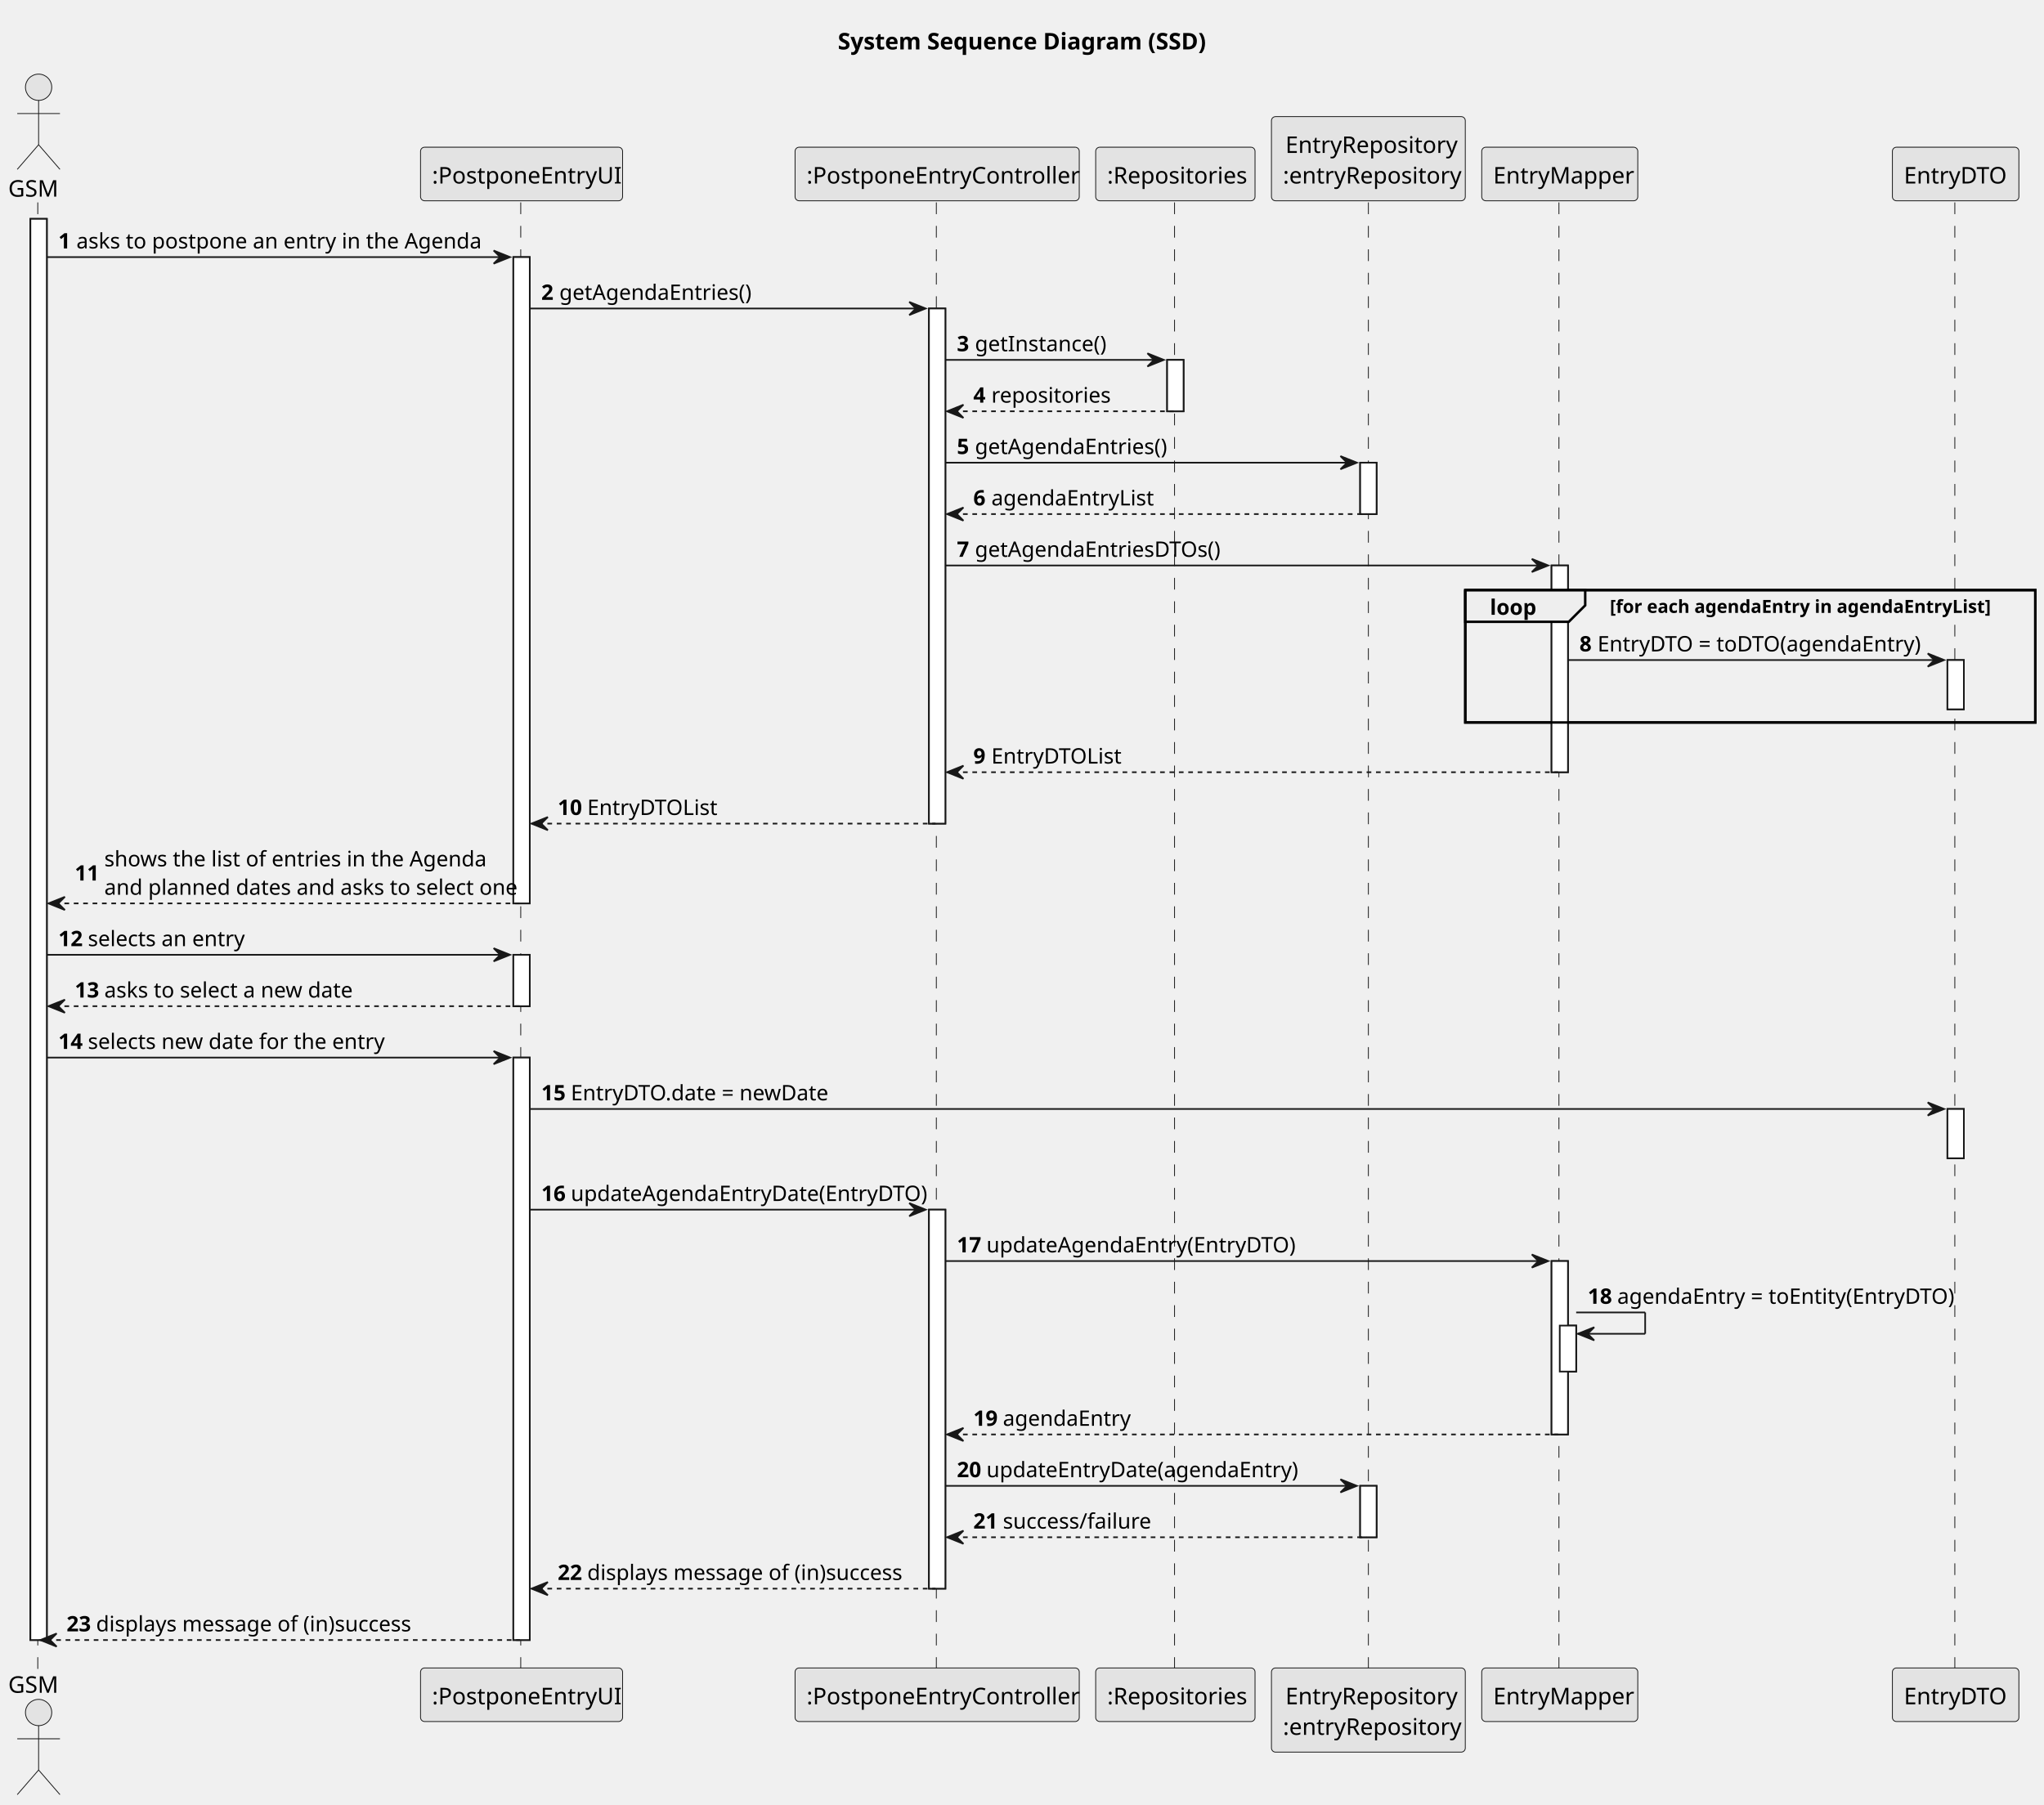
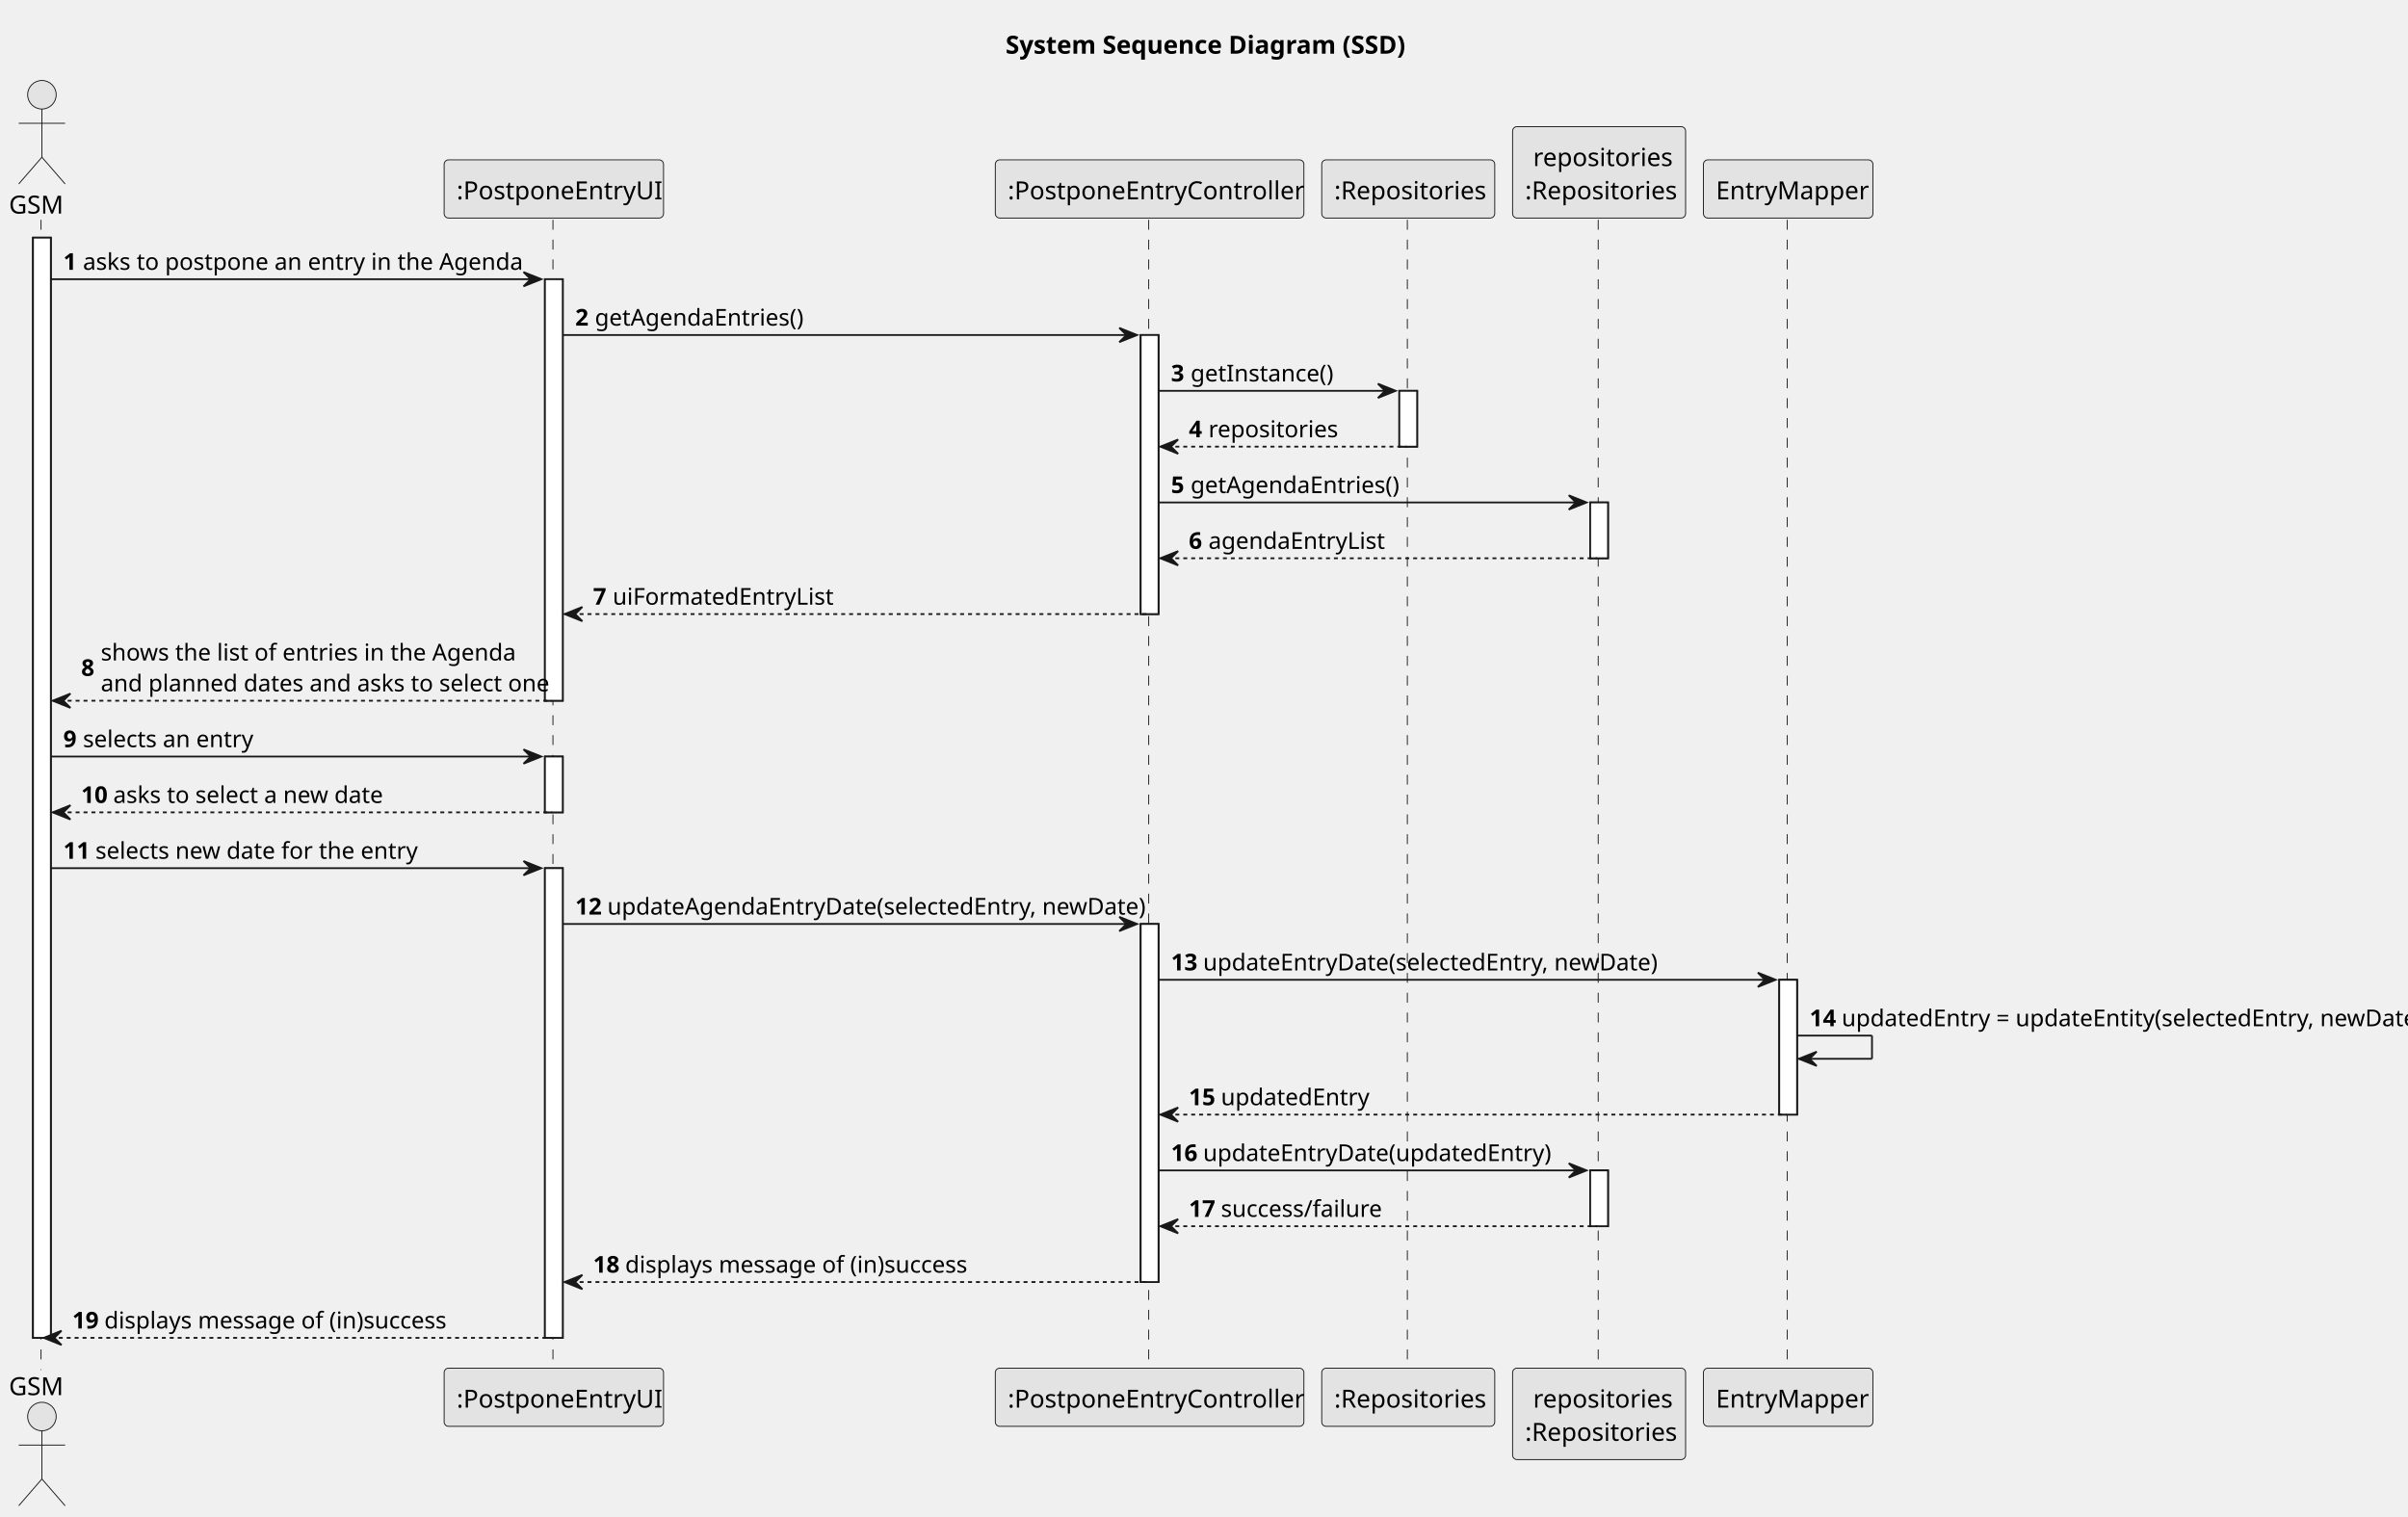
- <svg xmlns="http://www.w3.org/2000/svg" contentStyleType="text/css" height="769.3px" preserveAspectRatio="none" style="width:871px;height:769px;background:#FFFFFF;" version="1.1" viewBox="0 0 871 769" width="871.5px" zoomAndPan="magnify">
+ <svg xmlns="http://www.w3.org/2000/svg" contentStyleType="text/css" height="765.9px" preserveAspectRatio="none" style="width:1215px;height:765px;background:#FFFFFF;" version="1.1" viewBox="0 0 1215 765" width="1215.9px" zoomAndPan="magnify">
  <defs />
  <g>
-     <text fill="#000000" font-family="sans-serif" font-size="9.8" font-weight="bold" lengthAdjust="spacing" textLength="159.6" x="357" y="21.075">System Sequence Diagram (SSD)</text>
-     <rect fill="#FFFFFF" height="605.693" style="stroke:#181818;stroke-width:0.7;" width="7" x="12.95" y="93.269" />
-     <rect fill="#FFFFFF" height="275.445" style="stroke:#181818;stroke-width:0.7;" width="7" x="218.75" y="109.573" />
-     <rect fill="#FFFFFF" height="21.904" style="stroke:#181818;stroke-width:0.7;" width="7" x="218.75" y="406.921" />
-     <rect fill="#FFFFFF" height="248.233" style="stroke:#181818;stroke-width:0.7;" width="7" x="218.75" y="450.729" />
-     <rect fill="#FFFFFF" height="219.533" style="stroke:#181818;stroke-width:0.7;" width="7" x="395.85" y="131.477" />
-     <rect fill="#FFFFFF" height="161.522" style="stroke:#181818;stroke-width:0.7;" width="7" x="395.85" y="515.536" />
-     <rect fill="#FFFFFF" height="21.904" style="stroke:#181818;stroke-width:0.7;" width="7" x="497.35" y="153.381" />
-     <rect fill="#FFFFFF" height="21.904" style="stroke:#181818;stroke-width:0.7;" width="7" x="579.6" y="197.188" />
-     <rect fill="#FFFFFF" height="21.904" style="stroke:#181818;stroke-width:0.7;" width="7" x="579.6" y="633.251" />
-     <rect fill="#FFFFFF" height="88.111" style="stroke:#181818;stroke-width:0.7;" width="7" x="661.15" y="240.995" />
-     <rect fill="#FFFFFF" height="73.907" style="stroke:#181818;stroke-width:0.7;" width="7" x="661.15" y="537.44" />
-     <rect fill="#FFFFFF" height="19.6" style="stroke:#181818;stroke-width:0.7;" width="7" x="664.65" y="564.944" />
-     <rect fill="#FFFFFF" height="21" style="stroke:#181818;stroke-width:0.7;" width="7" x="829.85" y="281.303" />
-     <rect fill="#FFFFFF" height="21" style="stroke:#181818;stroke-width:0.7;" width="7" x="829.85" y="472.633" />
-     <rect fill="none" height="56.407" style="stroke:#000000;stroke-width:1.05;" width="242.9" x="624.4" y="251.495" />
-     <line style="stroke:#181818;stroke-width:0.35;stroke-dasharray:5.0,5.0;" x1="16.1" x2="16.1" y1="86.269" y2="711.562" />
-     <line style="stroke:#181818;stroke-width:0.35;stroke-dasharray:5.0,5.0;" x1="221.9" x2="221.9" y1="86.269" y2="711.562" />
-     <line style="stroke:#181818;stroke-width:0.35;stroke-dasharray:5.0,5.0;" x1="399" x2="399" y1="86.269" y2="711.562" />
-     <line style="stroke:#181818;stroke-width:0.35;stroke-dasharray:5.0,5.0;" x1="500.5" x2="500.5" y1="86.269" y2="711.562" />
-     <line style="stroke:#181818;stroke-width:0.35;stroke-dasharray:5.0,5.0;" x1="583.1" x2="583.1" y1="86.269" y2="711.562" />
-     <line style="stroke:#181818;stroke-width:0.35;stroke-dasharray:5.0,5.0;" x1="664.3" x2="664.3" y1="86.269" y2="711.562" />
-     <line style="stroke:#181818;stroke-width:0.35;stroke-dasharray:5.0,5.0;" x1="833" x2="833" y1="86.269" y2="711.562" />
-     <text fill="#000000" font-family="sans-serif" font-size="9.8" lengthAdjust="spacing" textLength="21.7" x="3.5" y="83.81">GSM</text>
-     <ellipse cx="16.45" cy="37.185" fill="#E3E3E3" rx="5.6" ry="5.6" style="stroke:#181818;stroke-width:0.35;" />
-     <path d="M16.45,42.785 L16.45,61.685 M7.35,48.385 L25.55,48.385 M16.45,61.685 L7.35,72.185 M16.45,61.685 L25.55,72.185 " fill="none" style="stroke:#181818;stroke-width:0.35;" />
-     <text fill="#000000" font-family="sans-serif" font-size="9.8" lengthAdjust="spacing" textLength="21.7" x="3.5" y="721.438">GSM</text>
-     <ellipse cx="16.45" cy="729.847" fill="#E3E3E3" rx="5.6" ry="5.6" style="stroke:#181818;stroke-width:0.35;" />
-     <path d="M16.45,735.447 L16.45,754.347 M7.35,741.047 L25.55,741.047 M16.45,754.347 L7.35,764.847 M16.45,754.347 L25.55,764.847 " fill="none" style="stroke:#181818;stroke-width:0.35;" />
-     <rect fill="#E3E3E3" height="22.835" rx="1.75" ry="1.75" style="stroke:#181818;stroke-width:0.35;" width="86.1" x="179.2" y="62.735" />
-     <text fill="#000000" font-family="sans-serif" font-size="9.8" lengthAdjust="spacing" textLength="76.3" x="184.1" y="78.21">:PostponeEntryUI</text>
-     <rect fill="#E3E3E3" height="22.835" rx="1.75" ry="1.75" style="stroke:#181818;stroke-width:0.35;" width="86.1" x="179.2" y="710.862" />
-     <text fill="#000000" font-family="sans-serif" font-size="9.8" lengthAdjust="spacing" textLength="76.3" x="184.1" y="726.337">:PostponeEntryUI</text>
-     <rect fill="#E3E3E3" height="22.835" rx="1.75" ry="1.75" style="stroke:#181818;stroke-width:0.35;" width="121.1" x="338.8" y="62.735" />
-     <text fill="#000000" font-family="sans-serif" font-size="9.8" lengthAdjust="spacing" textLength="111.3" x="343.7" y="78.21">:PostponeEntryController</text>
-     <rect fill="#E3E3E3" height="22.835" rx="1.75" ry="1.75" style="stroke:#181818;stroke-width:0.35;" width="121.1" x="338.8" y="710.862" />
-     <text fill="#000000" font-family="sans-serif" font-size="9.8" lengthAdjust="spacing" textLength="111.3" x="343.7" y="726.337">:PostponeEntryController</text>
-     <rect fill="#E3E3E3" height="22.835" rx="1.75" ry="1.75" style="stroke:#181818;stroke-width:0.35;" width="67.9" x="466.9" y="62.735" />
-     <text fill="#000000" font-family="sans-serif" font-size="9.8" lengthAdjust="spacing" textLength="58.1" x="471.8" y="78.21">:Repositories</text>
-     <rect fill="#E3E3E3" height="22.835" rx="1.75" ry="1.75" style="stroke:#181818;stroke-width:0.35;" width="67.9" x="466.9" y="710.862" />
-     <text fill="#000000" font-family="sans-serif" font-size="9.8" lengthAdjust="spacing" textLength="58.1" x="471.8" y="726.337">:Repositories</text>
-     <rect fill="#E3E3E3" height="35.87" rx="1.75" ry="1.75" style="stroke:#181818;stroke-width:0.35;" width="82.6" x="541.8" y="49.7" />
-     <text fill="#000000" font-family="sans-serif" font-size="9.8" lengthAdjust="spacing" textLength="70.7" x="547.75" y="65.175">EntryRepository</text>
-     <text fill="#000000" font-family="sans-serif" font-size="9.8" lengthAdjust="spacing" textLength="72.8" x="546.7" y="78.21">:entryRepository</text>
-     <rect fill="#E3E3E3" height="35.87" rx="1.75" ry="1.75" style="stroke:#181818;stroke-width:0.35;" width="82.6" x="541.8" y="710.862" />
-     <text fill="#000000" font-family="sans-serif" font-size="9.8" lengthAdjust="spacing" textLength="70.7" x="547.75" y="726.337">EntryRepository</text>
-     <text fill="#000000" font-family="sans-serif" font-size="9.8" lengthAdjust="spacing" textLength="72.8" x="546.7" y="739.372">:entryRepository</text>
-     <rect fill="#E3E3E3" height="22.835" rx="1.75" ry="1.75" style="stroke:#181818;stroke-width:0.35;" width="66.5" x="631.4" y="62.735" />
-     <text fill="#000000" font-family="sans-serif" font-size="9.8" lengthAdjust="spacing" textLength="56.7" x="636.3" y="78.21">EntryMapper</text>
-     <rect fill="#E3E3E3" height="22.835" rx="1.75" ry="1.75" style="stroke:#181818;stroke-width:0.35;" width="66.5" x="631.4" y="710.862" />
-     <text fill="#000000" font-family="sans-serif" font-size="9.8" lengthAdjust="spacing" textLength="56.7" x="636.3" y="726.337">EntryMapper</text>
-     <rect fill="#E3E3E3" height="22.835" rx="1.75" ry="1.75" style="stroke:#181818;stroke-width:0.35;" width="53.9" x="806.4" y="62.735" />
-     <text fill="#000000" font-family="sans-serif" font-size="9.8" lengthAdjust="spacing" textLength="44.1" x="811.3" y="78.21">EntryDTO</text>
-     <rect fill="#E3E3E3" height="22.835" rx="1.75" ry="1.75" style="stroke:#181818;stroke-width:0.35;" width="53.9" x="806.4" y="710.862" />
-     <text fill="#000000" font-family="sans-serif" font-size="9.8" lengthAdjust="spacing" textLength="44.1" x="811.3" y="726.337">EntryDTO</text>
-     <rect fill="#FFFFFF" height="605.693" style="stroke:#181818;stroke-width:0.7;" width="7" x="12.95" y="93.269" />
-     <rect fill="#FFFFFF" height="275.445" style="stroke:#181818;stroke-width:0.7;" width="7" x="218.75" y="109.573" />
-     <rect fill="#FFFFFF" height="21.904" style="stroke:#181818;stroke-width:0.7;" width="7" x="218.75" y="406.921" />
-     <rect fill="#FFFFFF" height="248.233" style="stroke:#181818;stroke-width:0.7;" width="7" x="218.75" y="450.729" />
-     <rect fill="#FFFFFF" height="219.533" style="stroke:#181818;stroke-width:0.7;" width="7" x="395.85" y="131.477" />
-     <rect fill="#FFFFFF" height="161.522" style="stroke:#181818;stroke-width:0.7;" width="7" x="395.85" y="515.536" />
-     <rect fill="#FFFFFF" height="21.904" style="stroke:#181818;stroke-width:0.7;" width="7" x="497.35" y="153.381" />
-     <rect fill="#FFFFFF" height="21.904" style="stroke:#181818;stroke-width:0.7;" width="7" x="579.6" y="197.188" />
-     <rect fill="#FFFFFF" height="21.904" style="stroke:#181818;stroke-width:0.7;" width="7" x="579.6" y="633.251" />
-     <rect fill="#FFFFFF" height="88.111" style="stroke:#181818;stroke-width:0.7;" width="7" x="661.15" y="240.995" />
-     <rect fill="#FFFFFF" height="73.907" style="stroke:#181818;stroke-width:0.7;" width="7" x="661.15" y="537.44" />
-     <rect fill="#FFFFFF" height="19.6" style="stroke:#181818;stroke-width:0.7;" width="7" x="664.65" y="564.944" />
-     <rect fill="#FFFFFF" height="21" style="stroke:#181818;stroke-width:0.7;" width="7" x="829.85" y="281.303" />
-     <rect fill="#FFFFFF" height="21" style="stroke:#181818;stroke-width:0.7;" width="7" x="829.85" y="472.633" />
-     <polygon fill="#181818" points="210.35,106.773,217.35,109.573,210.35,112.373,213.15,109.573" style="stroke:#181818;stroke-width:0.7;" />
-     <line style="stroke:#181818;stroke-width:0.7;" x1="19.95" x2="214.55" y1="109.573" y2="109.573" />
-     <text fill="#000000" font-family="sans-serif" font-size="9.1" font-weight="bold" lengthAdjust="spacing" textLength="4.9" x="24.85" y="105.889">1</text>
-     <text fill="#000000" font-family="sans-serif" font-size="9.1" lengthAdjust="spacing" textLength="164.5" x="32.55" y="105.889">asks to postpone an entry in the Agenda</text>
-     <polygon fill="#181818" points="387.45,128.677,394.45,131.477,387.45,134.277,390.25,131.477" style="stroke:#181818;stroke-width:0.7;" />
-     <line style="stroke:#181818;stroke-width:0.7;" x1="225.75" x2="391.65" y1="131.477" y2="131.477" />
-     <text fill="#000000" font-family="sans-serif" font-size="9.1" font-weight="bold" lengthAdjust="spacing" textLength="4.9" x="230.65" y="127.793">2</text>
-     <text fill="#000000" font-family="sans-serif" font-size="9.1" lengthAdjust="spacing" textLength="77.7" x="238.35" y="127.793">getAgendaEntries()</text>
-     <polygon fill="#181818" points="488.95,150.581,495.95,153.381,488.95,156.181,491.75,153.381" style="stroke:#181818;stroke-width:0.7;" />
-     <line style="stroke:#181818;stroke-width:0.7;" x1="402.85" x2="493.15" y1="153.381" y2="153.381" />
-     <text fill="#000000" font-family="sans-serif" font-size="9.1" font-weight="bold" lengthAdjust="spacing" textLength="4.9" x="407.75" y="149.697">3</text>
-     <text fill="#000000" font-family="sans-serif" font-size="9.1" lengthAdjust="spacing" textLength="52.5" x="415.45" y="149.697">getInstance()</text>
-     <polygon fill="#181818" points="410.55,172.484,403.55,175.284,410.55,178.084,407.75,175.284" style="stroke:#181818;stroke-width:0.7;" />
-     <line style="stroke:#181818;stroke-width:0.7;stroke-dasharray:2.0,2.0;" x1="406.35" x2="500.15" y1="175.284" y2="175.284" />
-     <text fill="#000000" font-family="sans-serif" font-size="9.1" font-weight="bold" lengthAdjust="spacing" textLength="4.9" x="414.75" y="171.601">4</text>
-     <text fill="#000000" font-family="sans-serif" font-size="9.1" lengthAdjust="spacing" textLength="46.9" x="422.45" y="171.601">repositories</text>
-     <polygon fill="#181818" points="571.2,194.388,578.2,197.188,571.2,199.988,574,197.188" style="stroke:#181818;stroke-width:0.7;" />
-     <line style="stroke:#181818;stroke-width:0.7;" x1="402.85" x2="575.4" y1="197.188" y2="197.188" />
-     <text fill="#000000" font-family="sans-serif" font-size="9.1" font-weight="bold" lengthAdjust="spacing" textLength="4.9" x="407.75" y="193.504">5</text>
-     <text fill="#000000" font-family="sans-serif" font-size="9.1" lengthAdjust="spacing" textLength="77.7" x="415.45" y="193.504">getAgendaEntries()</text>
-     <polygon fill="#181818" points="410.55,216.292,403.55,219.092,410.55,221.892,407.75,219.092" style="stroke:#181818;stroke-width:0.7;" />
-     <line style="stroke:#181818;stroke-width:0.7;stroke-dasharray:2.0,2.0;" x1="406.35" x2="582.4" y1="219.092" y2="219.092" />
-     <text fill="#000000" font-family="sans-serif" font-size="9.1" font-weight="bold" lengthAdjust="spacing" textLength="4.9" x="414.75" y="215.408">6</text>
-     <text fill="#000000" font-family="sans-serif" font-size="9.1" lengthAdjust="spacing" textLength="65.8" x="422.45" y="215.408">agendaEntryList</text>
-     <polygon fill="#181818" points="652.75,238.196,659.75,240.995,652.75,243.796,655.55,240.995" style="stroke:#181818;stroke-width:0.7;" />
-     <line style="stroke:#181818;stroke-width:0.7;" x1="402.85" x2="656.95" y1="240.995" y2="240.995" />
-     <text fill="#000000" font-family="sans-serif" font-size="9.1" font-weight="bold" lengthAdjust="spacing" textLength="4.9" x="407.75" y="237.312">7</text>
-     <text fill="#000000" font-family="sans-serif" font-size="9.1" lengthAdjust="spacing" textLength="100.8" x="415.45" y="237.312">getAgendaEntriesDTOs()</text>
-     <path d="M624.4,251.495 L675.5,251.495 L675.5,257.999 L668.5,264.999 L624.4,264.999 L624.4,251.495 " fill="#EEEEEE" style="stroke:#000000;stroke-width:1.05;" />
-     <rect fill="none" height="56.407" style="stroke:#000000;stroke-width:1.05;" width="242.9" x="624.4" y="251.495" />
-     <text fill="#000000" font-family="sans-serif" font-size="9.1" font-weight="bold" lengthAdjust="spacing" textLength="19.6" x="634.9" y="262.015">loop</text>
-     <text fill="#000000" font-family="sans-serif" font-size="7.7" font-weight="bold" lengthAdjust="spacing" textLength="160.3" x="686" y="261.205">[for each agendaEntry in agendaEntryList]</text>
-     <polygon fill="#181818" points="821.45,278.503,828.45,281.303,821.45,284.103,824.25,281.303" style="stroke:#181818;stroke-width:0.7;" />
-     <line style="stroke:#181818;stroke-width:0.7;" x1="668.15" x2="825.65" y1="281.303" y2="281.303" />
-     <text fill="#000000" font-family="sans-serif" font-size="9.1" font-weight="bold" lengthAdjust="spacing" textLength="4.9" x="673.05" y="277.619">8</text>
-     <text fill="#000000" font-family="sans-serif" font-size="9.1" lengthAdjust="spacing" textLength="133.7" x="680.75" y="277.619">EntryDTO = toDTO(agendaEntry)</text>
-     <polygon fill="#181818" points="410.55,326.307,403.55,329.107,410.55,331.907,407.75,329.107" style="stroke:#181818;stroke-width:0.7;" />
-     <line style="stroke:#181818;stroke-width:0.7;stroke-dasharray:2.0,2.0;" x1="406.35" x2="663.95" y1="329.107" y2="329.107" />
-     <text fill="#000000" font-family="sans-serif" font-size="9.1" font-weight="bold" lengthAdjust="spacing" textLength="4.9" x="414.75" y="325.423">9</text>
-     <text fill="#000000" font-family="sans-serif" font-size="9.1" lengthAdjust="spacing" textLength="54.6" x="422.45" y="325.423">EntryDTOList</text>
-     <polygon fill="#181818" points="233.45,348.21,226.45,351.01,233.45,353.81,230.65,351.01" style="stroke:#181818;stroke-width:0.7;" />
-     <line style="stroke:#181818;stroke-width:0.7;stroke-dasharray:2.0,2.0;" x1="229.25" x2="398.65" y1="351.01" y2="351.01" />
-     <text fill="#000000" font-family="sans-serif" font-size="9.1" font-weight="bold" lengthAdjust="spacing" textLength="9.8" x="237.65" y="347.327">10</text>
-     <text fill="#000000" font-family="sans-serif" font-size="9.1" lengthAdjust="spacing" textLength="54.6" x="250.25" y="347.327">EntryDTOList</text>
-     <polygon fill="#181818" points="27.65,382.218,20.65,385.018,27.65,387.818,24.85,385.018" style="stroke:#181818;stroke-width:0.7;" />
-     <line style="stroke:#181818;stroke-width:0.7;stroke-dasharray:2.0,2.0;" x1="23.45" x2="221.55" y1="385.018" y2="385.018" />
-     <text fill="#000000" font-family="sans-serif" font-size="9.1" font-weight="bold" lengthAdjust="spacing" textLength="9.8" x="31.85" y="375.282">11</text>
-     <text fill="#000000" font-family="sans-serif" font-size="9.1" lengthAdjust="spacing" textLength="154.7" x="44.45" y="369.23">shows the list of entries in the Agenda</text>
-     <text fill="#000000" font-family="sans-serif" font-size="9.1" lengthAdjust="spacing" textLength="169.4" x="44.45" y="381.334">and planned dates and asks to select one</text>
-     <polygon fill="#181818" points="210.35,404.122,217.35,406.921,210.35,409.721,213.15,406.921" style="stroke:#181818;stroke-width:0.7;" />
-     <line style="stroke:#181818;stroke-width:0.7;" x1="19.95" x2="214.55" y1="406.921" y2="406.921" />
-     <text fill="#000000" font-family="sans-serif" font-size="9.1" font-weight="bold" lengthAdjust="spacing" textLength="9.8" x="24.85" y="403.238">12</text>
-     <text fill="#000000" font-family="sans-serif" font-size="9.1" lengthAdjust="spacing" textLength="65.1" x="37.45" y="403.238">selects an entry</text>
-     <polygon fill="#181818" points="27.65,426.025,20.65,428.825,27.65,431.625,24.85,428.825" style="stroke:#181818;stroke-width:0.7;" />
-     <line style="stroke:#181818;stroke-width:0.7;stroke-dasharray:2.0,2.0;" x1="23.45" x2="221.55" y1="428.825" y2="428.825" />
-     <text fill="#000000" font-family="sans-serif" font-size="9.1" font-weight="bold" lengthAdjust="spacing" textLength="9.8" x="31.85" y="425.141">13</text>
-     <text fill="#000000" font-family="sans-serif" font-size="9.1" lengthAdjust="spacing" textLength="104.3" x="44.45" y="425.141">asks to select a new date</text>
-     <polygon fill="#181818" points="210.35,447.929,217.35,450.729,210.35,453.529,213.15,450.729" style="stroke:#181818;stroke-width:0.7;" />
-     <line style="stroke:#181818;stroke-width:0.7;" x1="19.95" x2="214.55" y1="450.729" y2="450.729" />
-     <text fill="#000000" font-family="sans-serif" font-size="9.1" font-weight="bold" lengthAdjust="spacing" textLength="9.8" x="24.85" y="447.045">14</text>
-     <text fill="#000000" font-family="sans-serif" font-size="9.1" lengthAdjust="spacing" textLength="119.7" x="37.45" y="447.045">selects new date for the entry</text>
-     <polygon fill="#181818" points="821.45,469.833,828.45,472.633,821.45,475.433,824.25,472.633" style="stroke:#181818;stroke-width:0.7;" />
-     <line style="stroke:#181818;stroke-width:0.7;" x1="225.75" x2="825.65" y1="472.633" y2="472.633" />
-     <text fill="#000000" font-family="sans-serif" font-size="9.1" font-weight="bold" lengthAdjust="spacing" textLength="9.8" x="230.65" y="468.949">15</text>
-     <text fill="#000000" font-family="sans-serif" font-size="9.1" lengthAdjust="spacing" textLength="106.4" x="243.25" y="468.949">EntryDTO.date = newDate</text>
-     <polygon fill="#181818" points="387.45,512.736,394.45,515.536,387.45,518.336,390.25,515.536" style="stroke:#181818;stroke-width:0.7;" />
-     <line style="stroke:#181818;stroke-width:0.7;" x1="225.75" x2="391.65" y1="515.536" y2="515.536" />
-     <text fill="#000000" font-family="sans-serif" font-size="9.1" font-weight="bold" lengthAdjust="spacing" textLength="9.8" x="230.65" y="511.852">16</text>
-     <text fill="#000000" font-family="sans-serif" font-size="9.1" lengthAdjust="spacing" textLength="144.2" x="243.25" y="511.852">updateAgendaEntryDate(EntryDTO)</text>
-     <polygon fill="#181818" points="652.75,534.64,659.75,537.44,652.75,540.24,655.55,537.44" style="stroke:#181818;stroke-width:0.7;" />
-     <line style="stroke:#181818;stroke-width:0.7;" x1="402.85" x2="656.95" y1="537.44" y2="537.44" />
-     <text fill="#000000" font-family="sans-serif" font-size="9.1" font-weight="bold" lengthAdjust="spacing" textLength="9.8" x="407.75" y="533.756">17</text>
-     <text fill="#000000" font-family="sans-serif" font-size="9.1" lengthAdjust="spacing" textLength="125.3" x="420.35" y="533.756">updateAgendaEntry(EntryDTO)</text>
-     <line style="stroke:#181818;stroke-width:0.7;" x1="671.65" x2="701.05" y1="559.344" y2="559.344" />
-     <line style="stroke:#181818;stroke-width:0.7;" x1="701.05" x2="701.05" y1="559.344" y2="568.444" />
-     <line style="stroke:#181818;stroke-width:0.7;" x1="672.35" x2="701.05" y1="568.444" y2="568.444" />
-     <polygon fill="#181818" points="679.35,565.644,672.35,568.444,679.35,571.244,676.55,568.444" style="stroke:#181818;stroke-width:0.7;" />
-     <text fill="#000000" font-family="sans-serif" font-size="9.1" font-weight="bold" lengthAdjust="spacing" textLength="9.8" x="676.55" y="555.66">18</text>
-     <text fill="#000000" font-family="sans-serif" font-size="9.1" lengthAdjust="spacing" textLength="139.3" x="689.15" y="555.66">agendaEntry = toEntity(EntryDTO)</text>
-     <polygon fill="#181818" points="410.55,608.548,403.55,611.347,410.55,614.148,407.75,611.347" style="stroke:#181818;stroke-width:0.7;" />
-     <line style="stroke:#181818;stroke-width:0.7;stroke-dasharray:2.0,2.0;" x1="406.35" x2="663.95" y1="611.347" y2="611.347" />
-     <text fill="#000000" font-family="sans-serif" font-size="9.1" font-weight="bold" lengthAdjust="spacing" textLength="9.8" x="414.75" y="607.664">19</text>
-     <text fill="#000000" font-family="sans-serif" font-size="9.1" lengthAdjust="spacing" textLength="51.1" x="427.35" y="607.664">agendaEntry</text>
-     <polygon fill="#181818" points="571.2,630.451,578.2,633.251,571.2,636.051,574,633.251" style="stroke:#181818;stroke-width:0.7;" />
-     <line style="stroke:#181818;stroke-width:0.7;" x1="402.85" x2="575.4" y1="633.251" y2="633.251" />
-     <text fill="#000000" font-family="sans-serif" font-size="9.1" font-weight="bold" lengthAdjust="spacing" textLength="9.8" x="407.75" y="629.567">20</text>
-     <text fill="#000000" font-family="sans-serif" font-size="9.1" lengthAdjust="spacing" textLength="124.6" x="420.35" y="629.567">updateEntryDate(agendaEntry)</text>
-     <polygon fill="#181818" points="410.55,652.355,403.55,655.155,410.55,657.955,407.75,655.155" style="stroke:#181818;stroke-width:0.7;" />
-     <line style="stroke:#181818;stroke-width:0.7;stroke-dasharray:2.0,2.0;" x1="406.35" x2="582.4" y1="655.155" y2="655.155" />
-     <text fill="#000000" font-family="sans-serif" font-size="9.1" font-weight="bold" lengthAdjust="spacing" textLength="9.8" x="414.75" y="651.471">21</text>
-     <text fill="#000000" font-family="sans-serif" font-size="9.1" lengthAdjust="spacing" textLength="60.9" x="427.35" y="651.471">success/failure</text>
-     <polygon fill="#181818" points="233.45,674.259,226.45,677.059,233.45,679.859,230.65,677.059" style="stroke:#181818;stroke-width:0.7;" />
-     <line style="stroke:#181818;stroke-width:0.7;stroke-dasharray:2.0,2.0;" x1="229.25" x2="398.65" y1="677.059" y2="677.059" />
-     <text fill="#000000" font-family="sans-serif" font-size="9.1" font-weight="bold" lengthAdjust="spacing" textLength="9.8" x="237.65" y="673.375">22</text>
-     <text fill="#000000" font-family="sans-serif" font-size="9.1" lengthAdjust="spacing" textLength="133" x="250.25" y="673.375">displays message of (in)success</text>
-     <polygon fill="#181818" points="24.15,696.162,17.15,698.962,24.15,701.762,21.35,698.962" style="stroke:#181818;stroke-width:0.7;" />
-     <line style="stroke:#181818;stroke-width:0.7;stroke-dasharray:2.0,2.0;" x1="19.95" x2="221.55" y1="698.962" y2="698.962" />
-     <text fill="#000000" font-family="sans-serif" font-size="9.1" font-weight="bold" lengthAdjust="spacing" textLength="9.8" x="28.35" y="695.278">23</text>
-     <text fill="#000000" font-family="sans-serif" font-size="9.1" lengthAdjust="spacing" textLength="133" x="40.95" y="695.278">displays message of (in)success</text>
+     <text fill="#000000" font-family="sans-serif" font-size="12.6" font-weight="bold" lengthAdjust="spacing" textLength="205.2" x="507.375" y="27.097">System Sequence Diagram (SSD)</text>
+     <rect fill="#FFFFFF" height="555.138" style="stroke:#181818;stroke-width:0.9;" width="9" x="16.65" y="119.918" />
+     <rect fill="#FFFFFF" height="212.695" style="stroke:#181818;stroke-width:0.9;" width="9" x="274.95" y="140.88" />
+     <rect fill="#FFFFFF" height="28.162" style="stroke:#181818;stroke-width:0.9;" width="9" x="274.95" y="381.737" />
+     <rect fill="#FFFFFF" height="236.995" style="stroke:#181818;stroke-width:0.9;" width="9" x="274.95" y="438.061" />
+     <rect fill="#FFFFFF" height="140.81" style="stroke:#181818;stroke-width:0.9;" width="9" x="575.55" y="169.042" />
+     <rect fill="#FFFFFF" height="180.672" style="stroke:#181818;stroke-width:0.9;" width="9" x="575.55" y="466.223" />
+     <rect fill="#FFFFFF" height="28.162" style="stroke:#181818;stroke-width:0.9;" width="9" x="706.05" y="197.204" />
+     <rect fill="#FFFFFF" height="28.162" style="stroke:#181818;stroke-width:0.9;" width="9" x="802.35" y="253.528" />
+     <rect fill="#FFFFFF" height="28.162" style="stroke:#181818;stroke-width:0.9;" width="9" x="802.35" y="590.571" />
+     <rect fill="#FFFFFF" height="68.024" style="stroke:#181818;stroke-width:0.9;" width="9" x="897.75" y="494.385" />
+     <line style="stroke:#181818;stroke-width:0.45;stroke-dasharray:5.0,5.0;" x1="20.7" x2="20.7" y1="110.918" y2="691.256" />
+     <line style="stroke:#181818;stroke-width:0.45;stroke-dasharray:5.0,5.0;" x1="279" x2="279" y1="110.918" y2="691.256" />
+     <line style="stroke:#181818;stroke-width:0.45;stroke-dasharray:5.0,5.0;" x1="579.6" x2="579.6" y1="110.918" y2="691.256" />
+     <line style="stroke:#181818;stroke-width:0.45;stroke-dasharray:5.0,5.0;" x1="710.1" x2="710.1" y1="110.918" y2="691.256" />
+     <line style="stroke:#181818;stroke-width:0.45;stroke-dasharray:5.0,5.0;" x1="806.4" x2="806.4" y1="110.918" y2="691.256" />
+     <line style="stroke:#181818;stroke-width:0.45;stroke-dasharray:5.0,5.0;" x1="901.8" x2="901.8" y1="110.918" y2="691.256" />
+     <text fill="#000000" font-family="sans-serif" font-size="12.6" lengthAdjust="spacing" textLength="27.9" x="4.5" y="107.756">GSM</text>
+     <ellipse cx="21.15" cy="47.809" fill="#E3E3E3" rx="7.2" ry="7.2" style="stroke:#181818;stroke-width:0.45;" />
+     <path d="M21.15,55.009 L21.15,79.309 M9.45,62.209 L32.85,62.209 M21.15,79.309 L9.45,92.809 M21.15,79.309 L32.85,92.809 " fill="none" style="stroke:#181818;stroke-width:0.45;" />
+     <text fill="#000000" font-family="sans-serif" font-size="12.6" lengthAdjust="spacing" textLength="27.9" x="4.5" y="703.953">GSM</text>
+     <ellipse cx="21.15" cy="714.765" fill="#E3E3E3" rx="7.2" ry="7.2" style="stroke:#181818;stroke-width:0.45;" />
+     <path d="M21.15,721.965 L21.15,746.265 M9.45,729.165 L32.85,729.165 M21.15,746.265 L9.45,759.765 M21.15,746.265 L32.85,759.765 " fill="none" style="stroke:#181818;stroke-width:0.45;" />
+     <rect fill="#E3E3E3" height="29.359" rx="2.25" ry="2.25" style="stroke:#181818;stroke-width:0.45;" width="110.7" x="224.1" y="80.659" />
+     <text fill="#000000" font-family="sans-serif" font-size="12.6" lengthAdjust="spacing" textLength="98.1" x="230.4" y="100.556">:PostponeEntryUI</text>
+     <rect fill="#E3E3E3" height="29.359" rx="2.25" ry="2.25" style="stroke:#181818;stroke-width:0.45;" width="110.7" x="224.1" y="690.356" />
+     <text fill="#000000" font-family="sans-serif" font-size="12.6" lengthAdjust="spacing" textLength="98.1" x="230.4" y="710.253">:PostponeEntryUI</text>
+     <rect fill="#E3E3E3" height="29.359" rx="2.25" ry="2.25" style="stroke:#181818;stroke-width:0.45;" width="155.7" x="502.2" y="80.659" />
+     <text fill="#000000" font-family="sans-serif" font-size="12.6" lengthAdjust="spacing" textLength="143.1" x="508.5" y="100.556">:PostponeEntryController</text>
+     <rect fill="#E3E3E3" height="29.359" rx="2.25" ry="2.25" style="stroke:#181818;stroke-width:0.45;" width="155.7" x="502.2" y="690.356" />
+     <text fill="#000000" font-family="sans-serif" font-size="12.6" lengthAdjust="spacing" textLength="143.1" x="508.5" y="710.253">:PostponeEntryController</text>
+     <rect fill="#E3E3E3" height="29.359" rx="2.25" ry="2.25" style="stroke:#181818;stroke-width:0.45;" width="87.3" x="666.9" y="80.659" />
+     <text fill="#000000" font-family="sans-serif" font-size="12.6" lengthAdjust="spacing" textLength="74.7" x="673.2" y="100.556">:Repositories</text>
+     <rect fill="#E3E3E3" height="29.359" rx="2.25" ry="2.25" style="stroke:#181818;stroke-width:0.45;" width="87.3" x="666.9" y="690.356" />
+     <text fill="#000000" font-family="sans-serif" font-size="12.6" lengthAdjust="spacing" textLength="74.7" x="673.2" y="710.253">:Repositories</text>
+     <rect fill="#E3E3E3" height="46.118" rx="2.25" ry="2.25" style="stroke:#181818;stroke-width:0.45;" width="87.3" x="763.2" y="63.9" />
+     <text fill="#000000" font-family="sans-serif" font-size="12.6" lengthAdjust="spacing" textLength="66.6" x="773.55" y="83.797">repositories</text>
+     <text fill="#000000" font-family="sans-serif" font-size="12.6" lengthAdjust="spacing" textLength="74.7" x="769.5" y="100.556">:Repositories</text>
+     <rect fill="#E3E3E3" height="46.118" rx="2.25" ry="2.25" style="stroke:#181818;stroke-width:0.45;" width="87.3" x="763.2" y="690.356" />
+     <text fill="#000000" font-family="sans-serif" font-size="12.6" lengthAdjust="spacing" textLength="66.6" x="773.55" y="710.253">repositories</text>
+     <text fill="#000000" font-family="sans-serif" font-size="12.6" lengthAdjust="spacing" textLength="74.7" x="769.5" y="727.012">:Repositories</text>
+     <rect fill="#E3E3E3" height="29.359" rx="2.25" ry="2.25" style="stroke:#181818;stroke-width:0.45;" width="85.5" x="859.5" y="80.659" />
+     <text fill="#000000" font-family="sans-serif" font-size="12.6" lengthAdjust="spacing" textLength="72.9" x="865.8" y="100.556">EntryMapper</text>
+     <rect fill="#E3E3E3" height="29.359" rx="2.25" ry="2.25" style="stroke:#181818;stroke-width:0.45;" width="85.5" x="859.5" y="690.356" />
+     <text fill="#000000" font-family="sans-serif" font-size="12.6" lengthAdjust="spacing" textLength="72.9" x="865.8" y="710.253">EntryMapper</text>
+     <rect fill="#FFFFFF" height="555.138" style="stroke:#181818;stroke-width:0.9;" width="9" x="16.65" y="119.918" />
+     <rect fill="#FFFFFF" height="212.695" style="stroke:#181818;stroke-width:0.9;" width="9" x="274.95" y="140.88" />
+     <rect fill="#FFFFFF" height="28.162" style="stroke:#181818;stroke-width:0.9;" width="9" x="274.95" y="381.737" />
+     <rect fill="#FFFFFF" height="236.995" style="stroke:#181818;stroke-width:0.9;" width="9" x="274.95" y="438.061" />
+     <rect fill="#FFFFFF" height="140.81" style="stroke:#181818;stroke-width:0.9;" width="9" x="575.55" y="169.042" />
+     <rect fill="#FFFFFF" height="180.672" style="stroke:#181818;stroke-width:0.9;" width="9" x="575.55" y="466.223" />
+     <rect fill="#FFFFFF" height="28.162" style="stroke:#181818;stroke-width:0.9;" width="9" x="706.05" y="197.204" />
+     <rect fill="#FFFFFF" height="28.162" style="stroke:#181818;stroke-width:0.9;" width="9" x="802.35" y="253.528" />
+     <rect fill="#FFFFFF" height="28.162" style="stroke:#181818;stroke-width:0.9;" width="9" x="802.35" y="590.571" />
+     <rect fill="#FFFFFF" height="68.024" style="stroke:#181818;stroke-width:0.9;" width="9" x="897.75" y="494.385" />
+     <polygon fill="#181818" points="264.15,137.28,273.15,140.88,264.15,144.48,267.75,140.88" style="stroke:#181818;stroke-width:0.9;" />
+     <line style="stroke:#181818;stroke-width:0.9;" x1="25.65" x2="269.55" y1="140.88" y2="140.88" />
+     <text fill="#000000" font-family="sans-serif" font-size="11.7" font-weight="bold" lengthAdjust="spacing" textLength="6.3" x="31.95" y="136.143">1</text>
+     <text fill="#000000" font-family="sans-serif" font-size="11.7" lengthAdjust="spacing" textLength="211.5" x="41.85" y="136.143">asks to postpone an entry in the Agenda</text>
+     <polygon fill="#181818" points="564.75,165.442,573.75,169.042,564.75,172.642,568.35,169.042" style="stroke:#181818;stroke-width:0.9;" />
+     <line style="stroke:#181818;stroke-width:0.9;" x1="283.95" x2="570.15" y1="169.042" y2="169.042" />
+     <text fill="#000000" font-family="sans-serif" font-size="11.7" font-weight="bold" lengthAdjust="spacing" textLength="6.3" x="290.25" y="164.305">2</text>
+     <text fill="#000000" font-family="sans-serif" font-size="11.7" lengthAdjust="spacing" textLength="99.9" x="300.15" y="164.305">getAgendaEntries()</text>
+     <polygon fill="#181818" points="695.25,193.604,704.25,197.204,695.25,200.804,698.85,197.204" style="stroke:#181818;stroke-width:0.9;" />
+     <line style="stroke:#181818;stroke-width:0.9;" x1="584.55" x2="700.65" y1="197.204" y2="197.204" />
+     <text fill="#000000" font-family="sans-serif" font-size="11.7" font-weight="bold" lengthAdjust="spacing" textLength="6.3" x="590.85" y="192.467">3</text>
+     <text fill="#000000" font-family="sans-serif" font-size="11.7" lengthAdjust="spacing" textLength="67.5" x="600.75" y="192.467">getInstance()</text>
+     <polygon fill="#181818" points="594.45,221.766,585.45,225.366,594.45,228.966,590.85,225.366" style="stroke:#181818;stroke-width:0.9;" />
+     <line style="stroke:#181818;stroke-width:0.9;stroke-dasharray:2.0,2.0;" x1="589.05" x2="709.65" y1="225.366" y2="225.366" />
+     <text fill="#000000" font-family="sans-serif" font-size="11.7" font-weight="bold" lengthAdjust="spacing" textLength="6.3" x="599.85" y="220.629">4</text>
+     <text fill="#000000" font-family="sans-serif" font-size="11.7" lengthAdjust="spacing" textLength="60.3" x="609.75" y="220.629">repositories</text>
+     <polygon fill="#181818" points="791.55,249.928,800.55,253.528,791.55,257.127,795.15,253.528" style="stroke:#181818;stroke-width:0.9;" />
+     <line style="stroke:#181818;stroke-width:0.9;" x1="584.55" x2="796.95" y1="253.528" y2="253.528" />
+     <text fill="#000000" font-family="sans-serif" font-size="11.7" font-weight="bold" lengthAdjust="spacing" textLength="6.3" x="590.85" y="248.791">5</text>
+     <text fill="#000000" font-family="sans-serif" font-size="11.7" lengthAdjust="spacing" textLength="99.9" x="600.75" y="248.791">getAgendaEntries()</text>
+     <polygon fill="#181818" points="594.45,278.089,585.45,281.69,594.45,285.289,590.85,281.69" style="stroke:#181818;stroke-width:0.9;" />
+     <line style="stroke:#181818;stroke-width:0.9;stroke-dasharray:2.0,2.0;" x1="589.05" x2="805.95" y1="281.69" y2="281.69" />
+     <text fill="#000000" font-family="sans-serif" font-size="11.7" font-weight="bold" lengthAdjust="spacing" textLength="6.3" x="599.85" y="276.953">6</text>
+     <text fill="#000000" font-family="sans-serif" font-size="11.7" lengthAdjust="spacing" textLength="84.6" x="609.75" y="276.953">agendaEntryList</text>
+     <polygon fill="#181818" points="293.85,306.251,284.85,309.851,293.85,313.451,290.25,309.851" style="stroke:#181818;stroke-width:0.9;" />
+     <line style="stroke:#181818;stroke-width:0.9;stroke-dasharray:2.0,2.0;" x1="288.45" x2="579.15" y1="309.851" y2="309.851" />
+     <text fill="#000000" font-family="sans-serif" font-size="11.7" font-weight="bold" lengthAdjust="spacing" textLength="6.3" x="299.25" y="305.115">7</text>
+     <text fill="#000000" font-family="sans-serif" font-size="11.7" lengthAdjust="spacing" textLength="105.3" x="309.15" y="305.115">uiFormatedEntryList</text>
+     <polygon fill="#181818" points="35.55,349.975,26.55,353.575,35.55,357.175,31.95,353.575" style="stroke:#181818;stroke-width:0.9;" />
+     <line style="stroke:#181818;stroke-width:0.9;stroke-dasharray:2.0,2.0;" x1="30.15" x2="278.55" y1="353.575" y2="353.575" />
+     <text fill="#000000" font-family="sans-serif" font-size="11.7" font-weight="bold" lengthAdjust="spacing" textLength="6.3" x="40.95" y="341.058">8</text>
+     <text fill="#000000" font-family="sans-serif" font-size="11.7" lengthAdjust="spacing" textLength="198.9" x="50.85" y="333.277">shows the list of entries in the Agenda</text>
+     <text fill="#000000" font-family="sans-serif" font-size="11.7" lengthAdjust="spacing" textLength="217.8" x="50.85" y="348.839">and planned dates and asks to select one</text>
+     <polygon fill="#181818" points="264.15,378.137,273.15,381.737,264.15,385.337,267.75,381.737" style="stroke:#181818;stroke-width:0.9;" />
+     <line style="stroke:#181818;stroke-width:0.9;" x1="25.65" x2="269.55" y1="381.737" y2="381.737" />
+     <text fill="#000000" font-family="sans-serif" font-size="11.7" font-weight="bold" lengthAdjust="spacing" textLength="6.3" x="31.95" y="377.001">9</text>
+     <text fill="#000000" font-family="sans-serif" font-size="11.7" lengthAdjust="spacing" textLength="83.7" x="41.85" y="377.001">selects an entry</text>
+     <polygon fill="#181818" points="35.55,406.299,26.55,409.899,35.55,413.499,31.95,409.899" style="stroke:#181818;stroke-width:0.9;" />
+     <line style="stroke:#181818;stroke-width:0.9;stroke-dasharray:2.0,2.0;" x1="30.15" x2="278.55" y1="409.899" y2="409.899" />
+     <text fill="#000000" font-family="sans-serif" font-size="11.7" font-weight="bold" lengthAdjust="spacing" textLength="12.6" x="40.95" y="405.163">10</text>
+     <text fill="#000000" font-family="sans-serif" font-size="11.7" lengthAdjust="spacing" textLength="134.1" x="57.15" y="405.163">asks to select a new date</text>
+     <polygon fill="#181818" points="264.15,434.461,273.15,438.061,264.15,441.661,267.75,438.061" style="stroke:#181818;stroke-width:0.9;" />
+     <line style="stroke:#181818;stroke-width:0.9;" x1="25.65" x2="269.55" y1="438.061" y2="438.061" />
+     <text fill="#000000" font-family="sans-serif" font-size="11.7" font-weight="bold" lengthAdjust="spacing" textLength="12.6" x="31.95" y="433.325">11</text>
+     <text fill="#000000" font-family="sans-serif" font-size="11.7" lengthAdjust="spacing" textLength="153.9" x="48.15" y="433.325">selects new date for the entry</text>
+     <polygon fill="#181818" points="564.75,462.623,573.75,466.223,564.75,469.823,568.35,466.223" style="stroke:#181818;stroke-width:0.9;" />
+     <line style="stroke:#181818;stroke-width:0.9;" x1="283.95" x2="570.15" y1="466.223" y2="466.223" />
+     <text fill="#000000" font-family="sans-serif" font-size="11.7" font-weight="bold" lengthAdjust="spacing" textLength="12.6" x="290.25" y="461.486">12</text>
+     <text fill="#000000" font-family="sans-serif" font-size="11.7" lengthAdjust="spacing" textLength="258.3" x="306.45" y="461.486">updateAgendaEntryDate(selectedEntry, newDate)</text>
+     <polygon fill="#181818" points="886.95,490.785,895.95,494.385,886.95,497.985,890.55,494.385" style="stroke:#181818;stroke-width:0.9;" />
+     <line style="stroke:#181818;stroke-width:0.9;" x1="584.55" x2="892.35" y1="494.385" y2="494.385" />
+     <text fill="#000000" font-family="sans-serif" font-size="11.7" font-weight="bold" lengthAdjust="spacing" textLength="12.6" x="590.85" y="489.648">13</text>
+     <text fill="#000000" font-family="sans-serif" font-size="11.7" lengthAdjust="spacing" textLength="218.7" x="607.05" y="489.648">updateEntryDate(selectedEntry, newDate)</text>
+     <line style="stroke:#181818;stroke-width:0.9;" x1="906.75" x2="944.55" y1="522.547" y2="522.547" />
+     <line style="stroke:#181818;stroke-width:0.9;" x1="944.55" x2="944.55" y1="522.547" y2="534.247" />
+     <line style="stroke:#181818;stroke-width:0.9;" x1="907.65" x2="944.55" y1="534.247" y2="534.247" />
+     <polygon fill="#181818" points="916.65,530.647,907.65,534.247,916.65,537.847,913.05,534.247" style="stroke:#181818;stroke-width:0.9;" />
+     <text fill="#000000" font-family="sans-serif" font-size="11.7" font-weight="bold" lengthAdjust="spacing" textLength="12.6" x="913.05" y="517.81">14</text>
+     <text fill="#000000" font-family="sans-serif" font-size="11.7" lengthAdjust="spacing" textLength="280.8" x="929.25" y="517.81">updatedEntry = updateEntity(selectedEntry, newDate)</text>
+     <polygon fill="#181818" points="594.45,558.809,585.45,562.409,594.45,566.009,590.85,562.409" style="stroke:#181818;stroke-width:0.9;" />
+     <line style="stroke:#181818;stroke-width:0.9;stroke-dasharray:2.0,2.0;" x1="589.05" x2="901.35" y1="562.409" y2="562.409" />
+     <text fill="#000000" font-family="sans-serif" font-size="11.7" font-weight="bold" lengthAdjust="spacing" textLength="12.6" x="599.85" y="557.672">15</text>
+     <text fill="#000000" font-family="sans-serif" font-size="11.7" lengthAdjust="spacing" textLength="69.3" x="616.05" y="557.672">updatedEntry</text>
+     <polygon fill="#181818" points="791.55,586.971,800.55,590.571,791.55,594.17,795.15,590.571" style="stroke:#181818;stroke-width:0.9;" />
+     <line style="stroke:#181818;stroke-width:0.9;" x1="584.55" x2="796.95" y1="590.571" y2="590.571" />
+     <text fill="#000000" font-family="sans-serif" font-size="11.7" font-weight="bold" lengthAdjust="spacing" textLength="12.6" x="590.85" y="585.834">16</text>
+     <text fill="#000000" font-family="sans-serif" font-size="11.7" lengthAdjust="spacing" textLength="163.8" x="607.05" y="585.834">updateEntryDate(updatedEntry)</text>
+     <polygon fill="#181818" points="594.45,615.132,585.45,618.732,594.45,622.332,590.85,618.732" style="stroke:#181818;stroke-width:0.9;" />
+     <line style="stroke:#181818;stroke-width:0.9;stroke-dasharray:2.0,2.0;" x1="589.05" x2="805.95" y1="618.732" y2="618.732" />
+     <text fill="#000000" font-family="sans-serif" font-size="11.7" font-weight="bold" lengthAdjust="spacing" textLength="12.6" x="599.85" y="613.996">17</text>
+     <text fill="#000000" font-family="sans-serif" font-size="11.7" lengthAdjust="spacing" textLength="78.3" x="616.05" y="613.996">success/failure</text>
+     <polygon fill="#181818" points="293.85,643.294,284.85,646.894,293.85,650.494,290.25,646.894" style="stroke:#181818;stroke-width:0.9;" />
+     <line style="stroke:#181818;stroke-width:0.9;stroke-dasharray:2.0,2.0;" x1="288.45" x2="579.15" y1="646.894" y2="646.894" />
+     <text fill="#000000" font-family="sans-serif" font-size="11.7" font-weight="bold" lengthAdjust="spacing" textLength="12.6" x="299.25" y="642.158">18</text>
+     <text fill="#000000" font-family="sans-serif" font-size="11.7" lengthAdjust="spacing" textLength="171" x="315.45" y="642.158">displays message of (in)success</text>
+     <polygon fill="#181818" points="31.05,671.456,22.05,675.056,31.05,678.656,27.45,675.056" style="stroke:#181818;stroke-width:0.9;" />
+     <line style="stroke:#181818;stroke-width:0.9;stroke-dasharray:2.0,2.0;" x1="25.65" x2="278.55" y1="675.056" y2="675.056" />
+     <text fill="#000000" font-family="sans-serif" font-size="11.7" font-weight="bold" lengthAdjust="spacing" textLength="12.6" x="36.45" y="670.32">19</text>
+     <text fill="#000000" font-family="sans-serif" font-size="11.7" lengthAdjust="spacing" textLength="171" x="52.65" y="670.32">displays message of (in)success</text>
  </g>
</svg>
